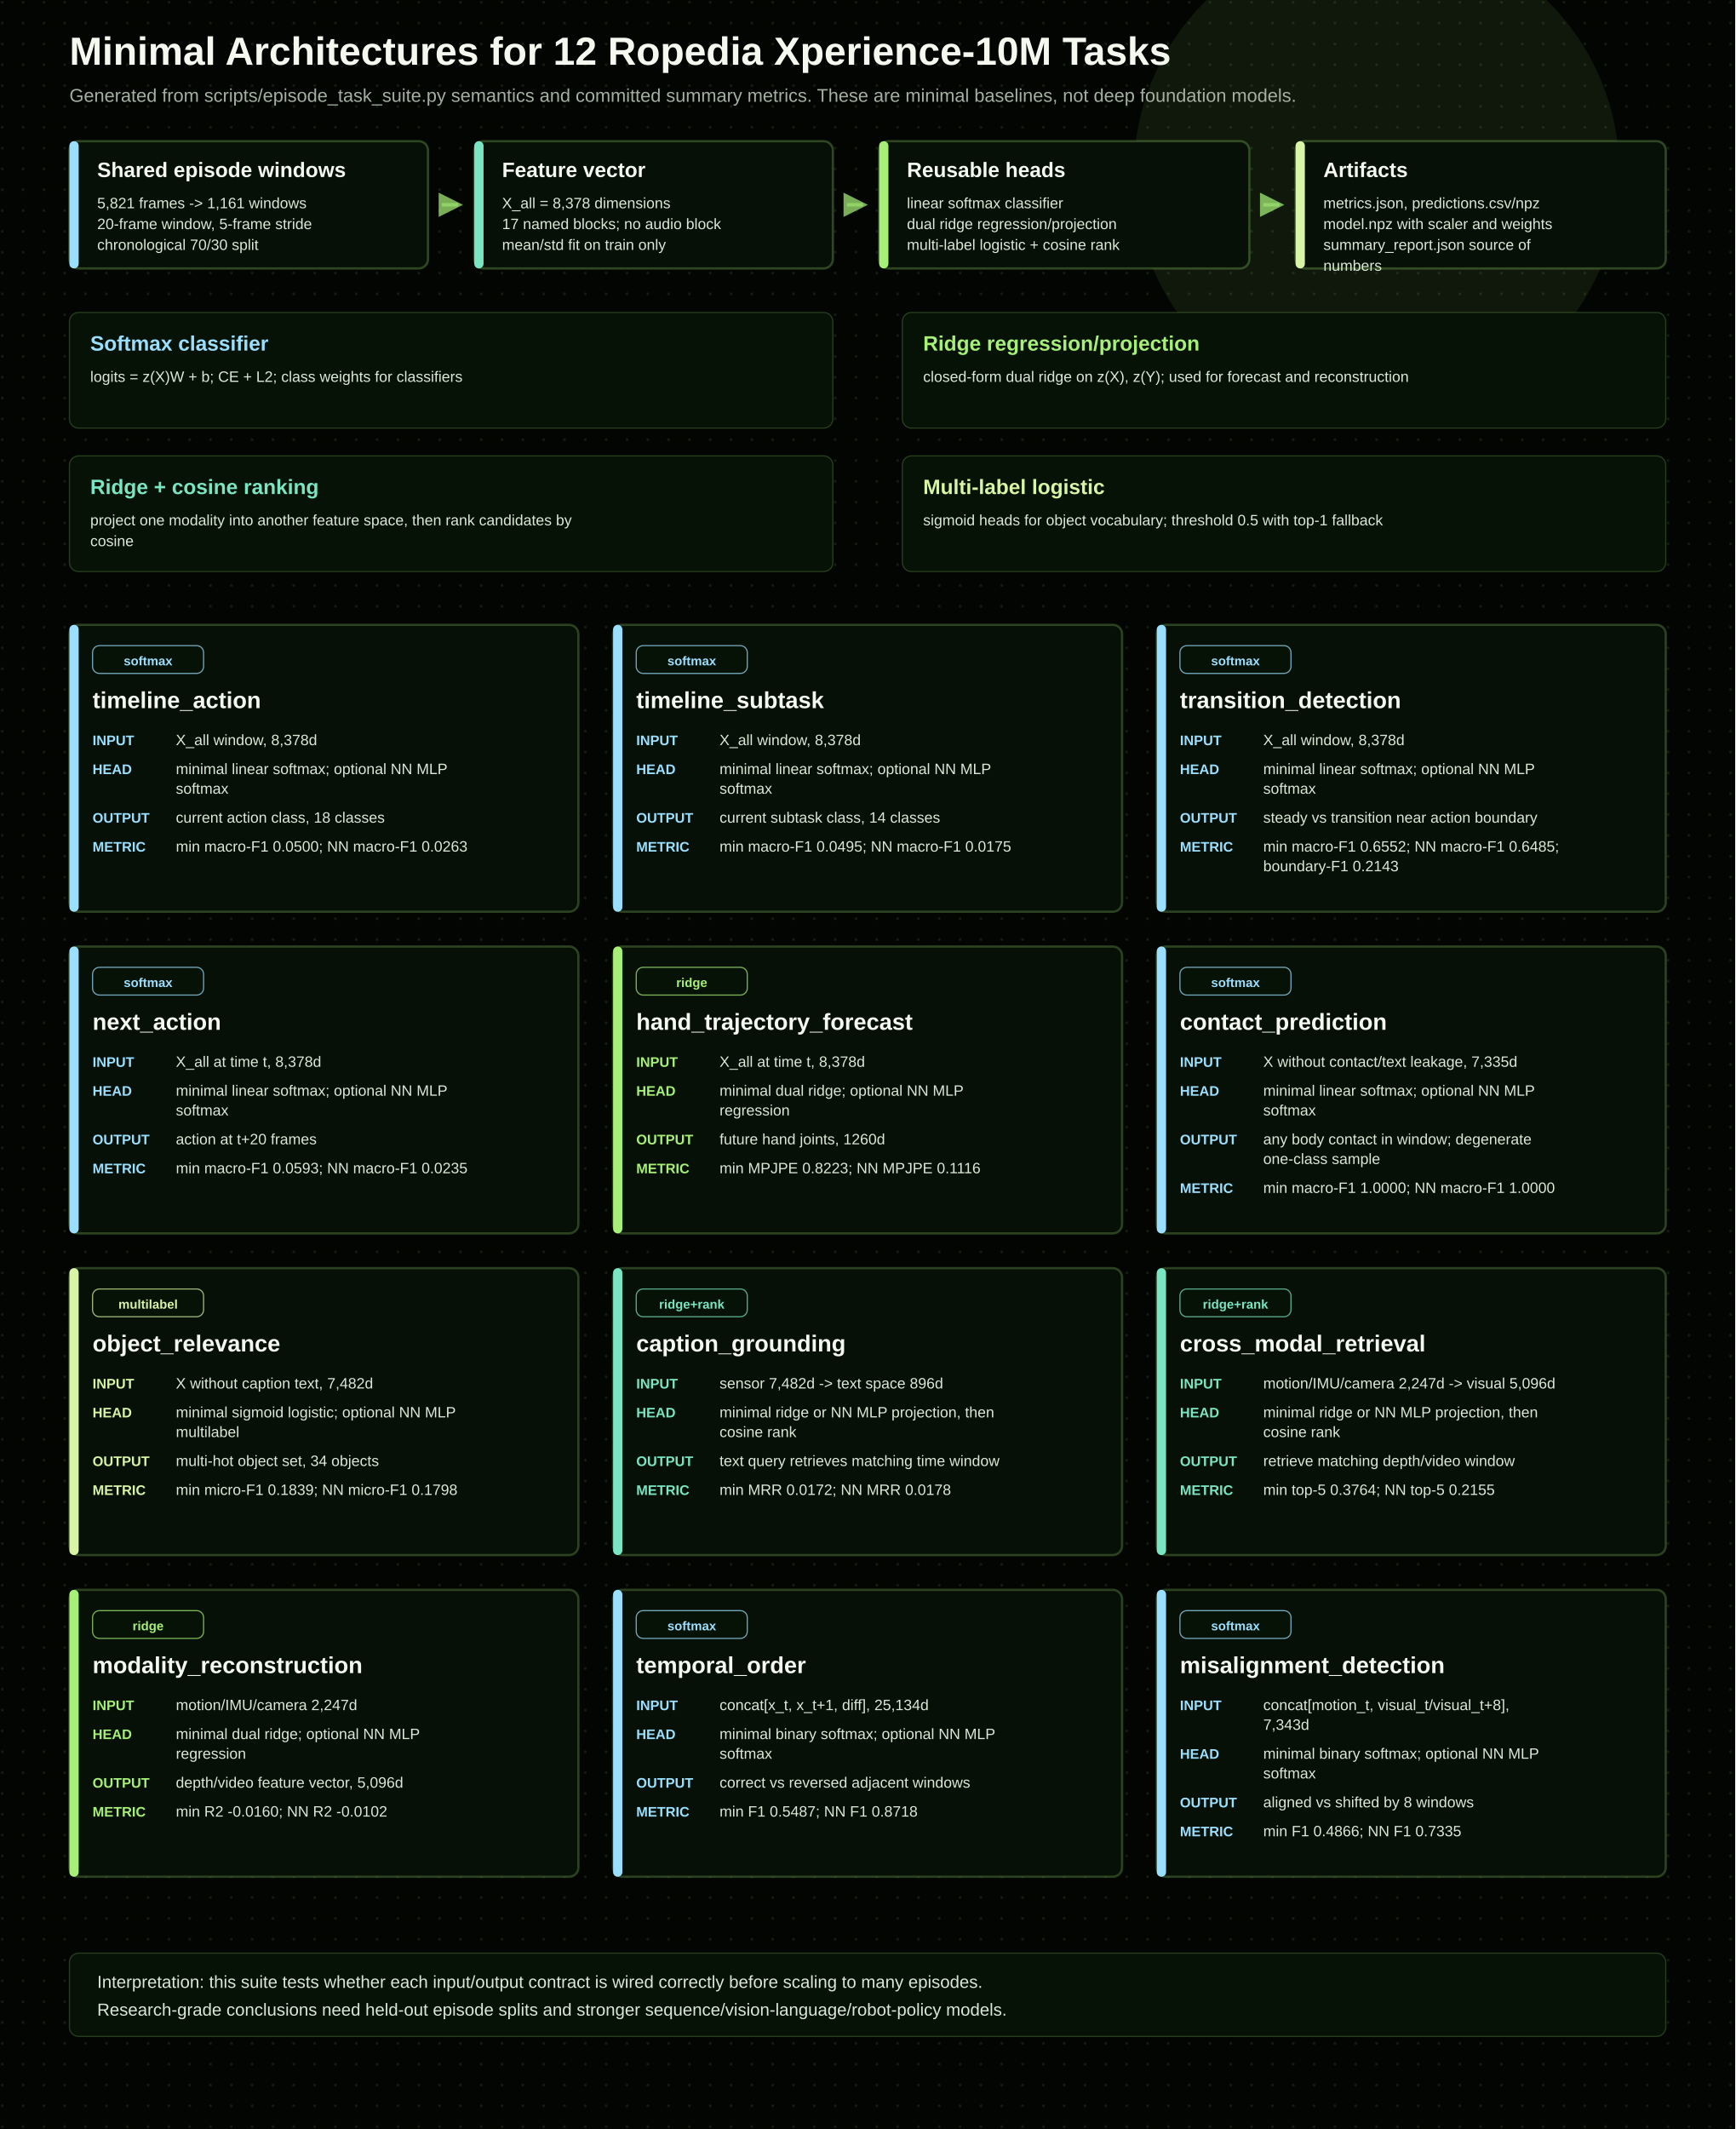
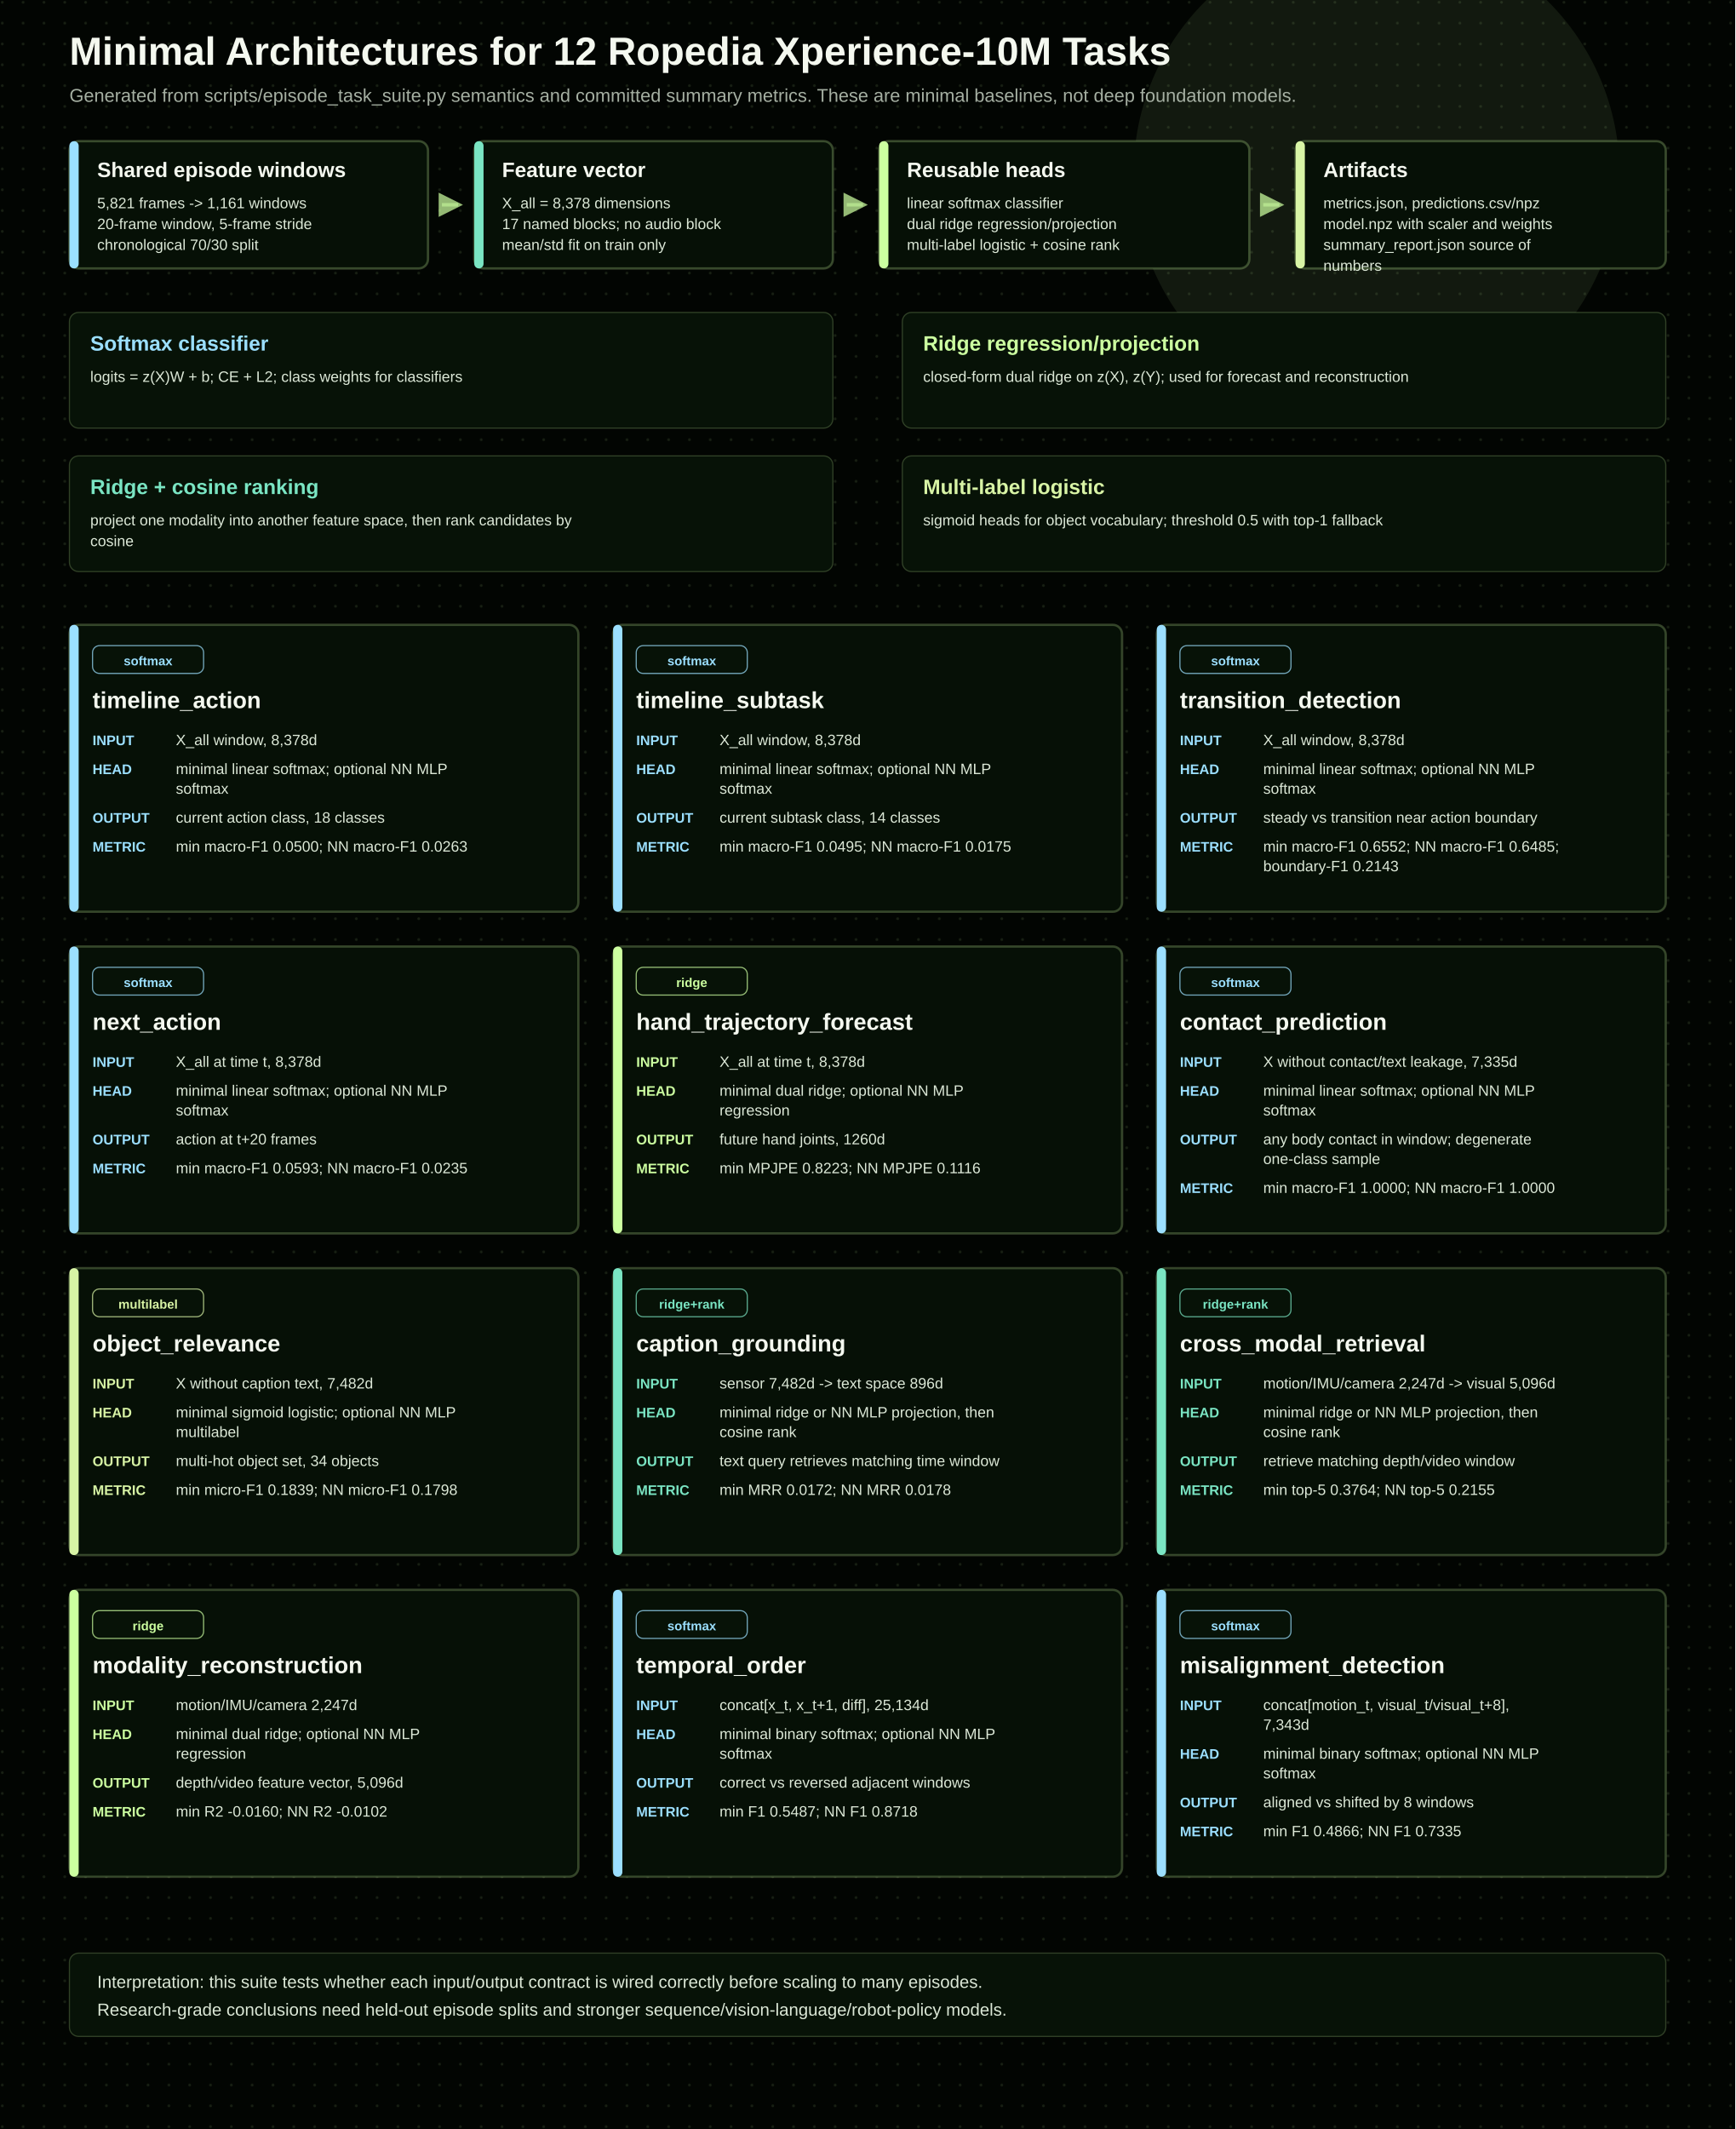
<svg xmlns="http://www.w3.org/2000/svg" width="1500" height="1840" viewBox="0 0 1500 1840">
  <defs>
    <pattern id="dotgrid2" width="18" height="18" patternUnits="userSpaceOnUse">
-       <circle cx="2" cy="2" r="1.2" fill="#a7f078" opacity="0.18" />
+       <circle cx="2" cy="2" r="1.2" fill="#ccffa0" opacity="0.18" />
    </pattern>
    <marker id="arrow2" viewBox="0 0 10 10" refX="8" refY="5" markerWidth="7" markerHeight="7" orient="auto-start-reverse">
-       <path d="M 0 0 L 10 5 L 0 10 z" fill="#a7f078" fill-opacity="0.72" />
+       <path d="M 0 0 L 10 5 L 0 10 z" fill="#ccffa0" fill-opacity="0.72" />
    </marker>
  </defs>
  <rect width="100%" height="100%" fill="#020502" />
  <rect width="100%" height="100%" fill="url(#dotgrid2)" opacity="0.58" />
-   <circle cx="1190" cy="150" r="210" fill="#a7f078" opacity="0.08" />
+   <circle cx="1190" cy="150" r="210" fill="#ccffa0" opacity="0.08" />
  <text x="60" y="56" font-family="Inter Tight, Arial, sans-serif" font-size="34" font-weight="800" fill="#f4f8ef">Minimal Architectures for 12 Ropedia Xperience-10M Tasks</text>
  <text x="60" y="88" font-family="Space Grotesk, Arial, sans-serif" font-size="16" fill="#a5afa2">Generated from scripts/episode_task_suite.py semantics and committed summary metrics. These are minimal baselines, not deep foundation models.</text>
-   <line x1="382" y1="177" x2="396" y2="177" stroke="#a7f078" stroke-opacity="0.54" stroke-width="3" marker-end="url(#arrow2)" />
-   <line x1="732" y1="177" x2="746" y2="177" stroke="#a7f078" stroke-opacity="0.54" stroke-width="3" marker-end="url(#arrow2)" />
-   <line x1="1092" y1="177" x2="1106" y2="177" stroke="#a7f078" stroke-opacity="0.54" stroke-width="3" marker-end="url(#arrow2)" />
-   <rect x="60" y="122" width="310" height="110" rx="8" fill="#061006" stroke="#a7f078" stroke-opacity="0.26" stroke-width="2" />
+   <line x1="382" y1="177" x2="396" y2="177" stroke="#ccffa0" stroke-opacity="0.54" stroke-width="3" marker-end="url(#arrow2)" />
+   <line x1="732" y1="177" x2="746" y2="177" stroke="#ccffa0" stroke-opacity="0.54" stroke-width="3" marker-end="url(#arrow2)" />
+   <line x1="1092" y1="177" x2="1106" y2="177" stroke="#ccffa0" stroke-opacity="0.54" stroke-width="3" marker-end="url(#arrow2)" />
+   <rect x="60" y="122" width="310" height="110" rx="8" fill="#061006" stroke="#ccffa0" stroke-opacity="0.26" stroke-width="2" />
  <rect x="60" y="122" width="8" height="110" rx="4" fill="#9bdfff" />
  <text x="84" y="153" font-family="Inter Tight, Arial, sans-serif" font-size="18" font-weight="800" fill="#f4f8ef">Shared episode windows</text>
  <text x="84" y="180" font-family="Space Grotesk, Arial, sans-serif" font-size="13" font-weight="500" fill="#dce8d7">5,821 frames -&gt; 1,161 windows</text>
  <text x="84" y="198" font-family="Space Grotesk, Arial, sans-serif" font-size="13" font-weight="500" fill="#dce8d7">20-frame window, 5-frame stride</text>
  <text x="84" y="216" font-family="Space Grotesk, Arial, sans-serif" font-size="13" font-weight="500" fill="#dce8d7">chronological 70/30 split</text>
-   <rect x="410" y="122" width="310" height="110" rx="8" fill="#061006" stroke="#a7f078" stroke-opacity="0.26" stroke-width="2" />
+   <rect x="410" y="122" width="310" height="110" rx="8" fill="#061006" stroke="#ccffa0" stroke-opacity="0.26" stroke-width="2" />
  <rect x="410" y="122" width="8" height="110" rx="4" fill="#7ae5c3" />
  <text x="434" y="153" font-family="Inter Tight, Arial, sans-serif" font-size="18" font-weight="800" fill="#f4f8ef">Feature vector</text>
  <text x="434" y="180" font-family="Space Grotesk, Arial, sans-serif" font-size="13" font-weight="500" fill="#dce8d7">X_all = 8,378 dimensions</text>
  <text x="434" y="198" font-family="Space Grotesk, Arial, sans-serif" font-size="13" font-weight="500" fill="#dce8d7">17 named blocks; no audio block</text>
  <text x="434" y="216" font-family="Space Grotesk, Arial, sans-serif" font-size="13" font-weight="500" fill="#dce8d7">mean/std fit on train only</text>
-   <rect x="760" y="122" width="320" height="110" rx="8" fill="#061006" stroke="#a7f078" stroke-opacity="0.26" stroke-width="2" />
-   <rect x="760" y="122" width="8" height="110" rx="4" fill="#a7f078" />
+   <rect x="760" y="122" width="320" height="110" rx="8" fill="#061006" stroke="#ccffa0" stroke-opacity="0.26" stroke-width="2" />
+   <rect x="760" y="122" width="8" height="110" rx="4" fill="#ccffa0" />
  <text x="784" y="153" font-family="Inter Tight, Arial, sans-serif" font-size="18" font-weight="800" fill="#f4f8ef">Reusable heads</text>
  <text x="784" y="180" font-family="Space Grotesk, Arial, sans-serif" font-size="13" font-weight="500" fill="#dce8d7">linear softmax classifier</text>
  <text x="784" y="198" font-family="Space Grotesk, Arial, sans-serif" font-size="13" font-weight="500" fill="#dce8d7">dual ridge regression/projection</text>
  <text x="784" y="216" font-family="Space Grotesk, Arial, sans-serif" font-size="13" font-weight="500" fill="#dce8d7">multi-label logistic + cosine rank</text>
-   <rect x="1120" y="122" width="320" height="110" rx="8" fill="#061006" stroke="#a7f078" stroke-opacity="0.26" stroke-width="2" />
+   <rect x="1120" y="122" width="320" height="110" rx="8" fill="#061006" stroke="#ccffa0" stroke-opacity="0.26" stroke-width="2" />
  <rect x="1120" y="122" width="8" height="110" rx="4" fill="#d8f4a5" />
  <text x="1144" y="153" font-family="Inter Tight, Arial, sans-serif" font-size="18" font-weight="800" fill="#f4f8ef">Artifacts</text>
  <text x="1144" y="180" font-family="Space Grotesk, Arial, sans-serif" font-size="13" font-weight="500" fill="#dce8d7">metrics.json, predictions.csv/npz</text>
  <text x="1144" y="198" font-family="Space Grotesk, Arial, sans-serif" font-size="13" font-weight="500" fill="#dce8d7">model.npz with scaler and weights</text>
  <text x="1144" y="216" font-family="Space Grotesk, Arial, sans-serif" font-size="13" font-weight="500" fill="#dce8d7">summary_report.json source of</text>
  <text x="1144" y="234" font-family="Space Grotesk, Arial, sans-serif" font-size="13" font-weight="500" fill="#dce8d7">numbers</text>
-   <rect x="60" y="270" width="660" height="100" rx="8" fill="#071207" stroke="#a7f078" stroke-opacity="0.22" />
+   <rect x="60" y="270" width="660" height="100" rx="8" fill="#071207" stroke="#ccffa0" stroke-opacity="0.22" />
  <text x="78" y="303" font-family="Inter Tight, Arial, sans-serif" font-size="18" font-weight="800" fill="#9bdfff">Softmax classifier</text>
  <text x="78" y="330" font-family="Space Grotesk, Arial, sans-serif" font-size="13" font-weight="500" fill="#dce8d7">logits = z(X)W + b; CE + L2; class weights for classifiers</text>
-   <rect x="780" y="270" width="660" height="100" rx="8" fill="#071207" stroke="#a7f078" stroke-opacity="0.22" />
-   <text x="798" y="303" font-family="Inter Tight, Arial, sans-serif" font-size="18" font-weight="800" fill="#a7f078">Ridge regression/projection</text>
+   <rect x="780" y="270" width="660" height="100" rx="8" fill="#071207" stroke="#ccffa0" stroke-opacity="0.22" />
+   <text x="798" y="303" font-family="Inter Tight, Arial, sans-serif" font-size="18" font-weight="800" fill="#ccffa0">Ridge regression/projection</text>
  <text x="798" y="330" font-family="Space Grotesk, Arial, sans-serif" font-size="13" font-weight="500" fill="#dce8d7">closed-form dual ridge on z(X), z(Y); used for forecast and reconstruction</text>
-   <rect x="60" y="394" width="660" height="100" rx="8" fill="#071207" stroke="#a7f078" stroke-opacity="0.22" />
+   <rect x="60" y="394" width="660" height="100" rx="8" fill="#071207" stroke="#ccffa0" stroke-opacity="0.22" />
  <text x="78" y="427" font-family="Inter Tight, Arial, sans-serif" font-size="18" font-weight="800" fill="#7ae5c3">Ridge + cosine ranking</text>
  <text x="78" y="454" font-family="Space Grotesk, Arial, sans-serif" font-size="13" font-weight="500" fill="#dce8d7">project one modality into another feature space, then rank candidates by</text>
  <text x="78" y="472" font-family="Space Grotesk, Arial, sans-serif" font-size="13" font-weight="500" fill="#dce8d7">cosine</text>
-   <rect x="780" y="394" width="660" height="100" rx="8" fill="#071207" stroke="#a7f078" stroke-opacity="0.22" />
+   <rect x="780" y="394" width="660" height="100" rx="8" fill="#071207" stroke="#ccffa0" stroke-opacity="0.22" />
  <text x="798" y="427" font-family="Inter Tight, Arial, sans-serif" font-size="18" font-weight="800" fill="#d8f4a5">Multi-label logistic</text>
  <text x="798" y="454" font-family="Space Grotesk, Arial, sans-serif" font-size="13" font-weight="500" fill="#dce8d7">sigmoid heads for object vocabulary; threshold 0.5 with top-1 fallback</text>
-   <rect x="60" y="540" width="440" height="248" rx="8" fill="#061006" stroke="#a7f078" stroke-opacity="0.24" stroke-width="2" />
+   <rect x="60" y="540" width="440" height="248" rx="8" fill="#061006" stroke="#ccffa0" stroke-opacity="0.24" stroke-width="2" />
  <rect x="60" y="540" width="8" height="248" rx="4" fill="#9bdfff" />
  <rect x="80" y="558" width="96" height="24" rx="6" fill="#071207" stroke="#9bdfff" stroke-opacity="0.72" />
  <text x="128" y="575" text-anchor="middle" font-family="Space Grotesk, Arial, sans-serif" font-size="11" font-weight="800" fill="#9bdfff">softmax</text>
  <text x="80" y="612" font-family="Inter Tight, Arial, sans-serif" font-size="20" font-weight="800" fill="#f4f8ef">timeline_action</text>
  <text x="80" y="644" font-family="Space Grotesk, Arial, sans-serif" font-size="12" font-weight="800" fill="#9bdfff">INPUT</text>
  <text x="152" y="644" font-family="Space Grotesk, Arial, sans-serif" font-size="13" font-weight="500" fill="#dce8d7">X_all window, 8,378d</text>
  <text x="80" y="669" font-family="Space Grotesk, Arial, sans-serif" font-size="12" font-weight="800" fill="#9bdfff">HEAD</text>
  <text x="152" y="669" font-family="Space Grotesk, Arial, sans-serif" font-size="13" font-weight="500" fill="#dce8d7">minimal linear softmax; optional NN MLP</text>
  <text x="152" y="686" font-family="Space Grotesk, Arial, sans-serif" font-size="13" font-weight="500" fill="#dce8d7">softmax</text>
  <text x="80" y="711" font-family="Space Grotesk, Arial, sans-serif" font-size="12" font-weight="800" fill="#9bdfff">OUTPUT</text>
  <text x="152" y="711" font-family="Space Grotesk, Arial, sans-serif" font-size="13" font-weight="500" fill="#dce8d7">current action class, 18 classes</text>
  <text x="80" y="736" font-family="Space Grotesk, Arial, sans-serif" font-size="12" font-weight="800" fill="#9bdfff">METRIC</text>
  <text x="152" y="736" font-family="Space Grotesk, Arial, sans-serif" font-size="13" font-weight="500" fill="#dce8d7">min macro-F1 0.0500; NN macro-F1 0.0263</text>
-   <rect x="530" y="540" width="440" height="248" rx="8" fill="#061006" stroke="#a7f078" stroke-opacity="0.24" stroke-width="2" />
+   <rect x="530" y="540" width="440" height="248" rx="8" fill="#061006" stroke="#ccffa0" stroke-opacity="0.24" stroke-width="2" />
  <rect x="530" y="540" width="8" height="248" rx="4" fill="#9bdfff" />
  <rect x="550" y="558" width="96" height="24" rx="6" fill="#071207" stroke="#9bdfff" stroke-opacity="0.72" />
  <text x="598" y="575" text-anchor="middle" font-family="Space Grotesk, Arial, sans-serif" font-size="11" font-weight="800" fill="#9bdfff">softmax</text>
  <text x="550" y="612" font-family="Inter Tight, Arial, sans-serif" font-size="20" font-weight="800" fill="#f4f8ef">timeline_subtask</text>
  <text x="550" y="644" font-family="Space Grotesk, Arial, sans-serif" font-size="12" font-weight="800" fill="#9bdfff">INPUT</text>
  <text x="622" y="644" font-family="Space Grotesk, Arial, sans-serif" font-size="13" font-weight="500" fill="#dce8d7">X_all window, 8,378d</text>
  <text x="550" y="669" font-family="Space Grotesk, Arial, sans-serif" font-size="12" font-weight="800" fill="#9bdfff">HEAD</text>
  <text x="622" y="669" font-family="Space Grotesk, Arial, sans-serif" font-size="13" font-weight="500" fill="#dce8d7">minimal linear softmax; optional NN MLP</text>
  <text x="622" y="686" font-family="Space Grotesk, Arial, sans-serif" font-size="13" font-weight="500" fill="#dce8d7">softmax</text>
  <text x="550" y="711" font-family="Space Grotesk, Arial, sans-serif" font-size="12" font-weight="800" fill="#9bdfff">OUTPUT</text>
  <text x="622" y="711" font-family="Space Grotesk, Arial, sans-serif" font-size="13" font-weight="500" fill="#dce8d7">current subtask class, 14 classes</text>
  <text x="550" y="736" font-family="Space Grotesk, Arial, sans-serif" font-size="12" font-weight="800" fill="#9bdfff">METRIC</text>
  <text x="622" y="736" font-family="Space Grotesk, Arial, sans-serif" font-size="13" font-weight="500" fill="#dce8d7">min macro-F1 0.0495; NN macro-F1 0.0175</text>
-   <rect x="1000" y="540" width="440" height="248" rx="8" fill="#061006" stroke="#a7f078" stroke-opacity="0.24" stroke-width="2" />
+   <rect x="1000" y="540" width="440" height="248" rx="8" fill="#061006" stroke="#ccffa0" stroke-opacity="0.24" stroke-width="2" />
  <rect x="1000" y="540" width="8" height="248" rx="4" fill="#9bdfff" />
  <rect x="1020" y="558" width="96" height="24" rx="6" fill="#071207" stroke="#9bdfff" stroke-opacity="0.72" />
  <text x="1068" y="575" text-anchor="middle" font-family="Space Grotesk, Arial, sans-serif" font-size="11" font-weight="800" fill="#9bdfff">softmax</text>
  <text x="1020" y="612" font-family="Inter Tight, Arial, sans-serif" font-size="20" font-weight="800" fill="#f4f8ef">transition_detection</text>
  <text x="1020" y="644" font-family="Space Grotesk, Arial, sans-serif" font-size="12" font-weight="800" fill="#9bdfff">INPUT</text>
  <text x="1092" y="644" font-family="Space Grotesk, Arial, sans-serif" font-size="13" font-weight="500" fill="#dce8d7">X_all window, 8,378d</text>
  <text x="1020" y="669" font-family="Space Grotesk, Arial, sans-serif" font-size="12" font-weight="800" fill="#9bdfff">HEAD</text>
  <text x="1092" y="669" font-family="Space Grotesk, Arial, sans-serif" font-size="13" font-weight="500" fill="#dce8d7">minimal linear softmax; optional NN MLP</text>
  <text x="1092" y="686" font-family="Space Grotesk, Arial, sans-serif" font-size="13" font-weight="500" fill="#dce8d7">softmax</text>
  <text x="1020" y="711" font-family="Space Grotesk, Arial, sans-serif" font-size="12" font-weight="800" fill="#9bdfff">OUTPUT</text>
  <text x="1092" y="711" font-family="Space Grotesk, Arial, sans-serif" font-size="13" font-weight="500" fill="#dce8d7">steady vs transition near action boundary</text>
  <text x="1020" y="736" font-family="Space Grotesk, Arial, sans-serif" font-size="12" font-weight="800" fill="#9bdfff">METRIC</text>
  <text x="1092" y="736" font-family="Space Grotesk, Arial, sans-serif" font-size="13" font-weight="500" fill="#dce8d7">min macro-F1 0.6552; NN macro-F1 0.6485;</text>
  <text x="1092" y="753" font-family="Space Grotesk, Arial, sans-serif" font-size="13" font-weight="500" fill="#dce8d7">boundary-F1 0.2143</text>
-   <rect x="60" y="818" width="440" height="248" rx="8" fill="#061006" stroke="#a7f078" stroke-opacity="0.24" stroke-width="2" />
+   <rect x="60" y="818" width="440" height="248" rx="8" fill="#061006" stroke="#ccffa0" stroke-opacity="0.24" stroke-width="2" />
  <rect x="60" y="818" width="8" height="248" rx="4" fill="#9bdfff" />
  <rect x="80" y="836" width="96" height="24" rx="6" fill="#071207" stroke="#9bdfff" stroke-opacity="0.72" />
  <text x="128" y="853" text-anchor="middle" font-family="Space Grotesk, Arial, sans-serif" font-size="11" font-weight="800" fill="#9bdfff">softmax</text>
  <text x="80" y="890" font-family="Inter Tight, Arial, sans-serif" font-size="20" font-weight="800" fill="#f4f8ef">next_action</text>
  <text x="80" y="922" font-family="Space Grotesk, Arial, sans-serif" font-size="12" font-weight="800" fill="#9bdfff">INPUT</text>
  <text x="152" y="922" font-family="Space Grotesk, Arial, sans-serif" font-size="13" font-weight="500" fill="#dce8d7">X_all at time t, 8,378d</text>
  <text x="80" y="947" font-family="Space Grotesk, Arial, sans-serif" font-size="12" font-weight="800" fill="#9bdfff">HEAD</text>
  <text x="152" y="947" font-family="Space Grotesk, Arial, sans-serif" font-size="13" font-weight="500" fill="#dce8d7">minimal linear softmax; optional NN MLP</text>
  <text x="152" y="964" font-family="Space Grotesk, Arial, sans-serif" font-size="13" font-weight="500" fill="#dce8d7">softmax</text>
  <text x="80" y="989" font-family="Space Grotesk, Arial, sans-serif" font-size="12" font-weight="800" fill="#9bdfff">OUTPUT</text>
  <text x="152" y="989" font-family="Space Grotesk, Arial, sans-serif" font-size="13" font-weight="500" fill="#dce8d7">action at t+20 frames</text>
  <text x="80" y="1014" font-family="Space Grotesk, Arial, sans-serif" font-size="12" font-weight="800" fill="#9bdfff">METRIC</text>
  <text x="152" y="1014" font-family="Space Grotesk, Arial, sans-serif" font-size="13" font-weight="500" fill="#dce8d7">min macro-F1 0.0593; NN macro-F1 0.0235</text>
-   <rect x="530" y="818" width="440" height="248" rx="8" fill="#061006" stroke="#a7f078" stroke-opacity="0.24" stroke-width="2" />
-   <rect x="530" y="818" width="8" height="248" rx="4" fill="#a7f078" />
-   <rect x="550" y="836" width="96" height="24" rx="6" fill="#071207" stroke="#a7f078" stroke-opacity="0.72" />
-   <text x="598" y="853" text-anchor="middle" font-family="Space Grotesk, Arial, sans-serif" font-size="11" font-weight="800" fill="#a7f078">ridge</text>
+   <rect x="530" y="818" width="440" height="248" rx="8" fill="#061006" stroke="#ccffa0" stroke-opacity="0.24" stroke-width="2" />
+   <rect x="530" y="818" width="8" height="248" rx="4" fill="#ccffa0" />
+   <rect x="550" y="836" width="96" height="24" rx="6" fill="#071207" stroke="#ccffa0" stroke-opacity="0.72" />
+   <text x="598" y="853" text-anchor="middle" font-family="Space Grotesk, Arial, sans-serif" font-size="11" font-weight="800" fill="#ccffa0">ridge</text>
  <text x="550" y="890" font-family="Inter Tight, Arial, sans-serif" font-size="20" font-weight="800" fill="#f4f8ef">hand_trajectory_forecast</text>
-   <text x="550" y="922" font-family="Space Grotesk, Arial, sans-serif" font-size="12" font-weight="800" fill="#a7f078">INPUT</text>
+   <text x="550" y="922" font-family="Space Grotesk, Arial, sans-serif" font-size="12" font-weight="800" fill="#ccffa0">INPUT</text>
  <text x="622" y="922" font-family="Space Grotesk, Arial, sans-serif" font-size="13" font-weight="500" fill="#dce8d7">X_all at time t, 8,378d</text>
-   <text x="550" y="947" font-family="Space Grotesk, Arial, sans-serif" font-size="12" font-weight="800" fill="#a7f078">HEAD</text>
+   <text x="550" y="947" font-family="Space Grotesk, Arial, sans-serif" font-size="12" font-weight="800" fill="#ccffa0">HEAD</text>
  <text x="622" y="947" font-family="Space Grotesk, Arial, sans-serif" font-size="13" font-weight="500" fill="#dce8d7">minimal dual ridge; optional NN MLP</text>
  <text x="622" y="964" font-family="Space Grotesk, Arial, sans-serif" font-size="13" font-weight="500" fill="#dce8d7">regression</text>
-   <text x="550" y="989" font-family="Space Grotesk, Arial, sans-serif" font-size="12" font-weight="800" fill="#a7f078">OUTPUT</text>
+   <text x="550" y="989" font-family="Space Grotesk, Arial, sans-serif" font-size="12" font-weight="800" fill="#ccffa0">OUTPUT</text>
  <text x="622" y="989" font-family="Space Grotesk, Arial, sans-serif" font-size="13" font-weight="500" fill="#dce8d7">future hand joints, 1260d</text>
-   <text x="550" y="1014" font-family="Space Grotesk, Arial, sans-serif" font-size="12" font-weight="800" fill="#a7f078">METRIC</text>
+   <text x="550" y="1014" font-family="Space Grotesk, Arial, sans-serif" font-size="12" font-weight="800" fill="#ccffa0">METRIC</text>
  <text x="622" y="1014" font-family="Space Grotesk, Arial, sans-serif" font-size="13" font-weight="500" fill="#dce8d7">min MPJPE 0.8223; NN MPJPE 0.1116</text>
-   <rect x="1000" y="818" width="440" height="248" rx="8" fill="#061006" stroke="#a7f078" stroke-opacity="0.24" stroke-width="2" />
+   <rect x="1000" y="818" width="440" height="248" rx="8" fill="#061006" stroke="#ccffa0" stroke-opacity="0.24" stroke-width="2" />
  <rect x="1000" y="818" width="8" height="248" rx="4" fill="#9bdfff" />
  <rect x="1020" y="836" width="96" height="24" rx="6" fill="#071207" stroke="#9bdfff" stroke-opacity="0.72" />
  <text x="1068" y="853" text-anchor="middle" font-family="Space Grotesk, Arial, sans-serif" font-size="11" font-weight="800" fill="#9bdfff">softmax</text>
  <text x="1020" y="890" font-family="Inter Tight, Arial, sans-serif" font-size="20" font-weight="800" fill="#f4f8ef">contact_prediction</text>
  <text x="1020" y="922" font-family="Space Grotesk, Arial, sans-serif" font-size="12" font-weight="800" fill="#9bdfff">INPUT</text>
  <text x="1092" y="922" font-family="Space Grotesk, Arial, sans-serif" font-size="13" font-weight="500" fill="#dce8d7">X without contact/text leakage, 7,335d</text>
  <text x="1020" y="947" font-family="Space Grotesk, Arial, sans-serif" font-size="12" font-weight="800" fill="#9bdfff">HEAD</text>
  <text x="1092" y="947" font-family="Space Grotesk, Arial, sans-serif" font-size="13" font-weight="500" fill="#dce8d7">minimal linear softmax; optional NN MLP</text>
  <text x="1092" y="964" font-family="Space Grotesk, Arial, sans-serif" font-size="13" font-weight="500" fill="#dce8d7">softmax</text>
  <text x="1020" y="989" font-family="Space Grotesk, Arial, sans-serif" font-size="12" font-weight="800" fill="#9bdfff">OUTPUT</text>
  <text x="1092" y="989" font-family="Space Grotesk, Arial, sans-serif" font-size="13" font-weight="500" fill="#dce8d7">any body contact in window; degenerate</text>
  <text x="1092" y="1006" font-family="Space Grotesk, Arial, sans-serif" font-size="13" font-weight="500" fill="#dce8d7">one-class sample</text>
  <text x="1020" y="1031" font-family="Space Grotesk, Arial, sans-serif" font-size="12" font-weight="800" fill="#9bdfff">METRIC</text>
  <text x="1092" y="1031" font-family="Space Grotesk, Arial, sans-serif" font-size="13" font-weight="500" fill="#dce8d7">min macro-F1 1.0000; NN macro-F1 1.0000</text>
-   <rect x="60" y="1096" width="440" height="248" rx="8" fill="#061006" stroke="#a7f078" stroke-opacity="0.24" stroke-width="2" />
+   <rect x="60" y="1096" width="440" height="248" rx="8" fill="#061006" stroke="#ccffa0" stroke-opacity="0.24" stroke-width="2" />
  <rect x="60" y="1096" width="8" height="248" rx="4" fill="#d8f4a5" />
  <rect x="80" y="1114" width="96" height="24" rx="6" fill="#071207" stroke="#d8f4a5" stroke-opacity="0.72" />
  <text x="128" y="1131" text-anchor="middle" font-family="Space Grotesk, Arial, sans-serif" font-size="11" font-weight="800" fill="#d8f4a5">multilabel</text>
  <text x="80" y="1168" font-family="Inter Tight, Arial, sans-serif" font-size="20" font-weight="800" fill="#f4f8ef">object_relevance</text>
  <text x="80" y="1200" font-family="Space Grotesk, Arial, sans-serif" font-size="12" font-weight="800" fill="#d8f4a5">INPUT</text>
  <text x="152" y="1200" font-family="Space Grotesk, Arial, sans-serif" font-size="13" font-weight="500" fill="#dce8d7">X without caption text, 7,482d</text>
  <text x="80" y="1225" font-family="Space Grotesk, Arial, sans-serif" font-size="12" font-weight="800" fill="#d8f4a5">HEAD</text>
  <text x="152" y="1225" font-family="Space Grotesk, Arial, sans-serif" font-size="13" font-weight="500" fill="#dce8d7">minimal sigmoid logistic; optional NN MLP</text>
  <text x="152" y="1242" font-family="Space Grotesk, Arial, sans-serif" font-size="13" font-weight="500" fill="#dce8d7">multilabel</text>
  <text x="80" y="1267" font-family="Space Grotesk, Arial, sans-serif" font-size="12" font-weight="800" fill="#d8f4a5">OUTPUT</text>
  <text x="152" y="1267" font-family="Space Grotesk, Arial, sans-serif" font-size="13" font-weight="500" fill="#dce8d7">multi-hot object set, 34 objects</text>
  <text x="80" y="1292" font-family="Space Grotesk, Arial, sans-serif" font-size="12" font-weight="800" fill="#d8f4a5">METRIC</text>
  <text x="152" y="1292" font-family="Space Grotesk, Arial, sans-serif" font-size="13" font-weight="500" fill="#dce8d7">min micro-F1 0.1839; NN micro-F1 0.1798</text>
-   <rect x="530" y="1096" width="440" height="248" rx="8" fill="#061006" stroke="#a7f078" stroke-opacity="0.24" stroke-width="2" />
+   <rect x="530" y="1096" width="440" height="248" rx="8" fill="#061006" stroke="#ccffa0" stroke-opacity="0.24" stroke-width="2" />
  <rect x="530" y="1096" width="8" height="248" rx="4" fill="#7ae5c3" />
  <rect x="550" y="1114" width="96" height="24" rx="6" fill="#071207" stroke="#7ae5c3" stroke-opacity="0.72" />
  <text x="598" y="1131" text-anchor="middle" font-family="Space Grotesk, Arial, sans-serif" font-size="11" font-weight="800" fill="#7ae5c3">ridge+rank</text>
  <text x="550" y="1168" font-family="Inter Tight, Arial, sans-serif" font-size="20" font-weight="800" fill="#f4f8ef">caption_grounding</text>
  <text x="550" y="1200" font-family="Space Grotesk, Arial, sans-serif" font-size="12" font-weight="800" fill="#7ae5c3">INPUT</text>
  <text x="622" y="1200" font-family="Space Grotesk, Arial, sans-serif" font-size="13" font-weight="500" fill="#dce8d7">sensor 7,482d -&gt; text space 896d</text>
  <text x="550" y="1225" font-family="Space Grotesk, Arial, sans-serif" font-size="12" font-weight="800" fill="#7ae5c3">HEAD</text>
  <text x="622" y="1225" font-family="Space Grotesk, Arial, sans-serif" font-size="13" font-weight="500" fill="#dce8d7">minimal ridge or NN MLP projection, then</text>
  <text x="622" y="1242" font-family="Space Grotesk, Arial, sans-serif" font-size="13" font-weight="500" fill="#dce8d7">cosine rank</text>
  <text x="550" y="1267" font-family="Space Grotesk, Arial, sans-serif" font-size="12" font-weight="800" fill="#7ae5c3">OUTPUT</text>
  <text x="622" y="1267" font-family="Space Grotesk, Arial, sans-serif" font-size="13" font-weight="500" fill="#dce8d7">text query retrieves matching time window</text>
  <text x="550" y="1292" font-family="Space Grotesk, Arial, sans-serif" font-size="12" font-weight="800" fill="#7ae5c3">METRIC</text>
  <text x="622" y="1292" font-family="Space Grotesk, Arial, sans-serif" font-size="13" font-weight="500" fill="#dce8d7">min MRR 0.0172; NN MRR 0.0178</text>
-   <rect x="1000" y="1096" width="440" height="248" rx="8" fill="#061006" stroke="#a7f078" stroke-opacity="0.24" stroke-width="2" />
+   <rect x="1000" y="1096" width="440" height="248" rx="8" fill="#061006" stroke="#ccffa0" stroke-opacity="0.24" stroke-width="2" />
  <rect x="1000" y="1096" width="8" height="248" rx="4" fill="#7ae5c3" />
  <rect x="1020" y="1114" width="96" height="24" rx="6" fill="#071207" stroke="#7ae5c3" stroke-opacity="0.72" />
  <text x="1068" y="1131" text-anchor="middle" font-family="Space Grotesk, Arial, sans-serif" font-size="11" font-weight="800" fill="#7ae5c3">ridge+rank</text>
  <text x="1020" y="1168" font-family="Inter Tight, Arial, sans-serif" font-size="20" font-weight="800" fill="#f4f8ef">cross_modal_retrieval</text>
  <text x="1020" y="1200" font-family="Space Grotesk, Arial, sans-serif" font-size="12" font-weight="800" fill="#7ae5c3">INPUT</text>
  <text x="1092" y="1200" font-family="Space Grotesk, Arial, sans-serif" font-size="13" font-weight="500" fill="#dce8d7">motion/IMU/camera 2,247d -&gt; visual 5,096d</text>
  <text x="1020" y="1225" font-family="Space Grotesk, Arial, sans-serif" font-size="12" font-weight="800" fill="#7ae5c3">HEAD</text>
  <text x="1092" y="1225" font-family="Space Grotesk, Arial, sans-serif" font-size="13" font-weight="500" fill="#dce8d7">minimal ridge or NN MLP projection, then</text>
  <text x="1092" y="1242" font-family="Space Grotesk, Arial, sans-serif" font-size="13" font-weight="500" fill="#dce8d7">cosine rank</text>
  <text x="1020" y="1267" font-family="Space Grotesk, Arial, sans-serif" font-size="12" font-weight="800" fill="#7ae5c3">OUTPUT</text>
  <text x="1092" y="1267" font-family="Space Grotesk, Arial, sans-serif" font-size="13" font-weight="500" fill="#dce8d7">retrieve matching depth/video window</text>
  <text x="1020" y="1292" font-family="Space Grotesk, Arial, sans-serif" font-size="12" font-weight="800" fill="#7ae5c3">METRIC</text>
  <text x="1092" y="1292" font-family="Space Grotesk, Arial, sans-serif" font-size="13" font-weight="500" fill="#dce8d7">min top-5 0.3764; NN top-5 0.2155</text>
-   <rect x="60" y="1374" width="440" height="248" rx="8" fill="#061006" stroke="#a7f078" stroke-opacity="0.24" stroke-width="2" />
-   <rect x="60" y="1374" width="8" height="248" rx="4" fill="#a7f078" />
-   <rect x="80" y="1392" width="96" height="24" rx="6" fill="#071207" stroke="#a7f078" stroke-opacity="0.72" />
-   <text x="128" y="1409" text-anchor="middle" font-family="Space Grotesk, Arial, sans-serif" font-size="11" font-weight="800" fill="#a7f078">ridge</text>
+   <rect x="60" y="1374" width="440" height="248" rx="8" fill="#061006" stroke="#ccffa0" stroke-opacity="0.24" stroke-width="2" />
+   <rect x="60" y="1374" width="8" height="248" rx="4" fill="#ccffa0" />
+   <rect x="80" y="1392" width="96" height="24" rx="6" fill="#071207" stroke="#ccffa0" stroke-opacity="0.72" />
+   <text x="128" y="1409" text-anchor="middle" font-family="Space Grotesk, Arial, sans-serif" font-size="11" font-weight="800" fill="#ccffa0">ridge</text>
  <text x="80" y="1446" font-family="Inter Tight, Arial, sans-serif" font-size="20" font-weight="800" fill="#f4f8ef">modality_reconstruction</text>
-   <text x="80" y="1478" font-family="Space Grotesk, Arial, sans-serif" font-size="12" font-weight="800" fill="#a7f078">INPUT</text>
+   <text x="80" y="1478" font-family="Space Grotesk, Arial, sans-serif" font-size="12" font-weight="800" fill="#ccffa0">INPUT</text>
  <text x="152" y="1478" font-family="Space Grotesk, Arial, sans-serif" font-size="13" font-weight="500" fill="#dce8d7">motion/IMU/camera 2,247d</text>
-   <text x="80" y="1503" font-family="Space Grotesk, Arial, sans-serif" font-size="12" font-weight="800" fill="#a7f078">HEAD</text>
+   <text x="80" y="1503" font-family="Space Grotesk, Arial, sans-serif" font-size="12" font-weight="800" fill="#ccffa0">HEAD</text>
  <text x="152" y="1503" font-family="Space Grotesk, Arial, sans-serif" font-size="13" font-weight="500" fill="#dce8d7">minimal dual ridge; optional NN MLP</text>
  <text x="152" y="1520" font-family="Space Grotesk, Arial, sans-serif" font-size="13" font-weight="500" fill="#dce8d7">regression</text>
-   <text x="80" y="1545" font-family="Space Grotesk, Arial, sans-serif" font-size="12" font-weight="800" fill="#a7f078">OUTPUT</text>
+   <text x="80" y="1545" font-family="Space Grotesk, Arial, sans-serif" font-size="12" font-weight="800" fill="#ccffa0">OUTPUT</text>
  <text x="152" y="1545" font-family="Space Grotesk, Arial, sans-serif" font-size="13" font-weight="500" fill="#dce8d7">depth/video feature vector, 5,096d</text>
-   <text x="80" y="1570" font-family="Space Grotesk, Arial, sans-serif" font-size="12" font-weight="800" fill="#a7f078">METRIC</text>
+   <text x="80" y="1570" font-family="Space Grotesk, Arial, sans-serif" font-size="12" font-weight="800" fill="#ccffa0">METRIC</text>
  <text x="152" y="1570" font-family="Space Grotesk, Arial, sans-serif" font-size="13" font-weight="500" fill="#dce8d7">min R2 -0.0160; NN R2 -0.0102</text>
-   <rect x="530" y="1374" width="440" height="248" rx="8" fill="#061006" stroke="#a7f078" stroke-opacity="0.24" stroke-width="2" />
+   <rect x="530" y="1374" width="440" height="248" rx="8" fill="#061006" stroke="#ccffa0" stroke-opacity="0.24" stroke-width="2" />
  <rect x="530" y="1374" width="8" height="248" rx="4" fill="#9bdfff" />
  <rect x="550" y="1392" width="96" height="24" rx="6" fill="#071207" stroke="#9bdfff" stroke-opacity="0.72" />
  <text x="598" y="1409" text-anchor="middle" font-family="Space Grotesk, Arial, sans-serif" font-size="11" font-weight="800" fill="#9bdfff">softmax</text>
  <text x="550" y="1446" font-family="Inter Tight, Arial, sans-serif" font-size="20" font-weight="800" fill="#f4f8ef">temporal_order</text>
  <text x="550" y="1478" font-family="Space Grotesk, Arial, sans-serif" font-size="12" font-weight="800" fill="#9bdfff">INPUT</text>
  <text x="622" y="1478" font-family="Space Grotesk, Arial, sans-serif" font-size="13" font-weight="500" fill="#dce8d7">concat[x_t, x_t+1, diff], 25,134d</text>
  <text x="550" y="1503" font-family="Space Grotesk, Arial, sans-serif" font-size="12" font-weight="800" fill="#9bdfff">HEAD</text>
  <text x="622" y="1503" font-family="Space Grotesk, Arial, sans-serif" font-size="13" font-weight="500" fill="#dce8d7">minimal binary softmax; optional NN MLP</text>
  <text x="622" y="1520" font-family="Space Grotesk, Arial, sans-serif" font-size="13" font-weight="500" fill="#dce8d7">softmax</text>
  <text x="550" y="1545" font-family="Space Grotesk, Arial, sans-serif" font-size="12" font-weight="800" fill="#9bdfff">OUTPUT</text>
  <text x="622" y="1545" font-family="Space Grotesk, Arial, sans-serif" font-size="13" font-weight="500" fill="#dce8d7">correct vs reversed adjacent windows</text>
  <text x="550" y="1570" font-family="Space Grotesk, Arial, sans-serif" font-size="12" font-weight="800" fill="#9bdfff">METRIC</text>
  <text x="622" y="1570" font-family="Space Grotesk, Arial, sans-serif" font-size="13" font-weight="500" fill="#dce8d7">min F1 0.5487; NN F1 0.8718</text>
-   <rect x="1000" y="1374" width="440" height="248" rx="8" fill="#061006" stroke="#a7f078" stroke-opacity="0.24" stroke-width="2" />
+   <rect x="1000" y="1374" width="440" height="248" rx="8" fill="#061006" stroke="#ccffa0" stroke-opacity="0.24" stroke-width="2" />
  <rect x="1000" y="1374" width="8" height="248" rx="4" fill="#9bdfff" />
  <rect x="1020" y="1392" width="96" height="24" rx="6" fill="#071207" stroke="#9bdfff" stroke-opacity="0.72" />
  <text x="1068" y="1409" text-anchor="middle" font-family="Space Grotesk, Arial, sans-serif" font-size="11" font-weight="800" fill="#9bdfff">softmax</text>
  <text x="1020" y="1446" font-family="Inter Tight, Arial, sans-serif" font-size="20" font-weight="800" fill="#f4f8ef">misalignment_detection</text>
  <text x="1020" y="1478" font-family="Space Grotesk, Arial, sans-serif" font-size="12" font-weight="800" fill="#9bdfff">INPUT</text>
  <text x="1092" y="1478" font-family="Space Grotesk, Arial, sans-serif" font-size="13" font-weight="500" fill="#dce8d7">concat[motion_t, visual_t/visual_t+8],</text>
  <text x="1092" y="1495" font-family="Space Grotesk, Arial, sans-serif" font-size="13" font-weight="500" fill="#dce8d7">7,343d</text>
  <text x="1020" y="1520" font-family="Space Grotesk, Arial, sans-serif" font-size="12" font-weight="800" fill="#9bdfff">HEAD</text>
  <text x="1092" y="1520" font-family="Space Grotesk, Arial, sans-serif" font-size="13" font-weight="500" fill="#dce8d7">minimal binary softmax; optional NN MLP</text>
  <text x="1092" y="1537" font-family="Space Grotesk, Arial, sans-serif" font-size="13" font-weight="500" fill="#dce8d7">softmax</text>
  <text x="1020" y="1562" font-family="Space Grotesk, Arial, sans-serif" font-size="12" font-weight="800" fill="#9bdfff">OUTPUT</text>
  <text x="1092" y="1562" font-family="Space Grotesk, Arial, sans-serif" font-size="13" font-weight="500" fill="#dce8d7">aligned vs shifted by 8 windows</text>
  <text x="1020" y="1587" font-family="Space Grotesk, Arial, sans-serif" font-size="12" font-weight="800" fill="#9bdfff">METRIC</text>
  <text x="1092" y="1587" font-family="Space Grotesk, Arial, sans-serif" font-size="13" font-weight="500" fill="#dce8d7">min F1 0.4866; NN F1 0.7335</text>
-   <rect x="60" y="1688" width="1380" height="72" rx="8" fill="#071207" stroke="#a7f078" stroke-opacity="0.22" />
+   <rect x="60" y="1688" width="1380" height="72" rx="8" fill="#071207" stroke="#ccffa0" stroke-opacity="0.22" />
  <text x="84" y="1718" font-family="Space Grotesk, Arial, sans-serif" font-size="15" fill="#dce8d7">Interpretation: this suite tests whether each input/output contract is wired correctly before scaling to many episodes.</text>
  <text x="84" y="1742" font-family="Space Grotesk, Arial, sans-serif" font-size="15" fill="#dce8d7">Research-grade conclusions need held-out episode splits and stronger sequence/vision-language/robot-policy models.</text>
</svg>
